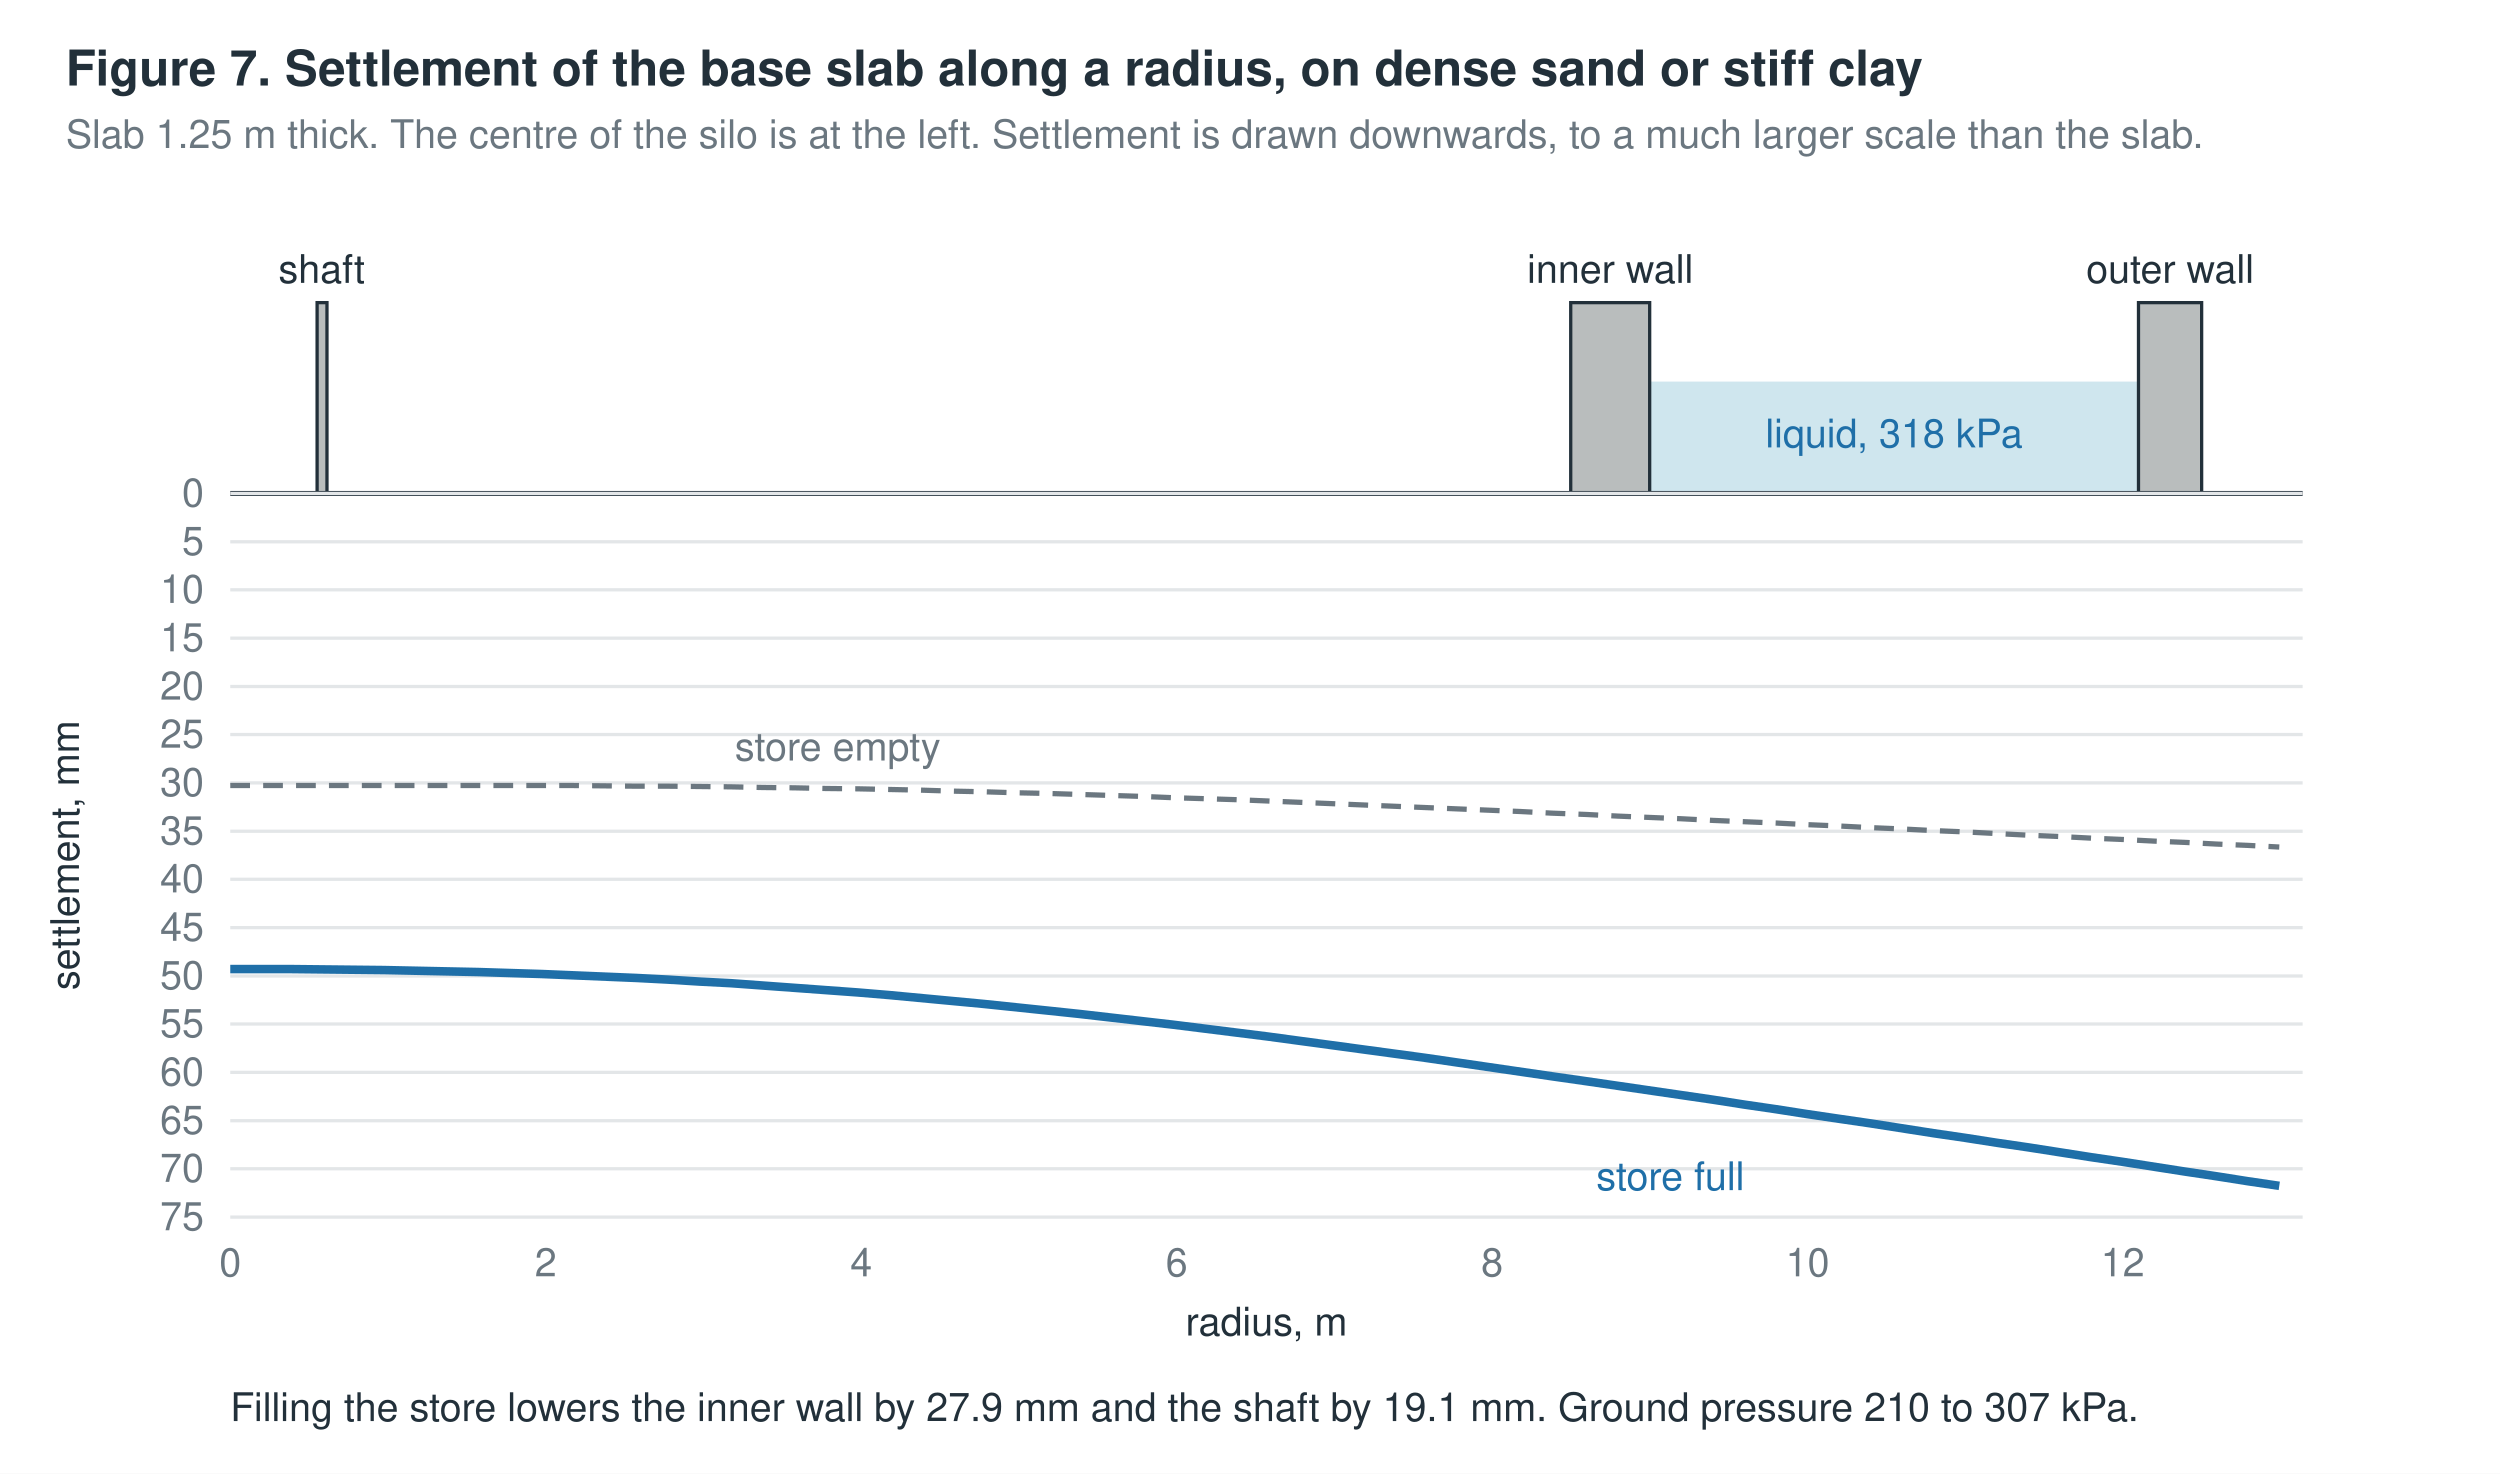
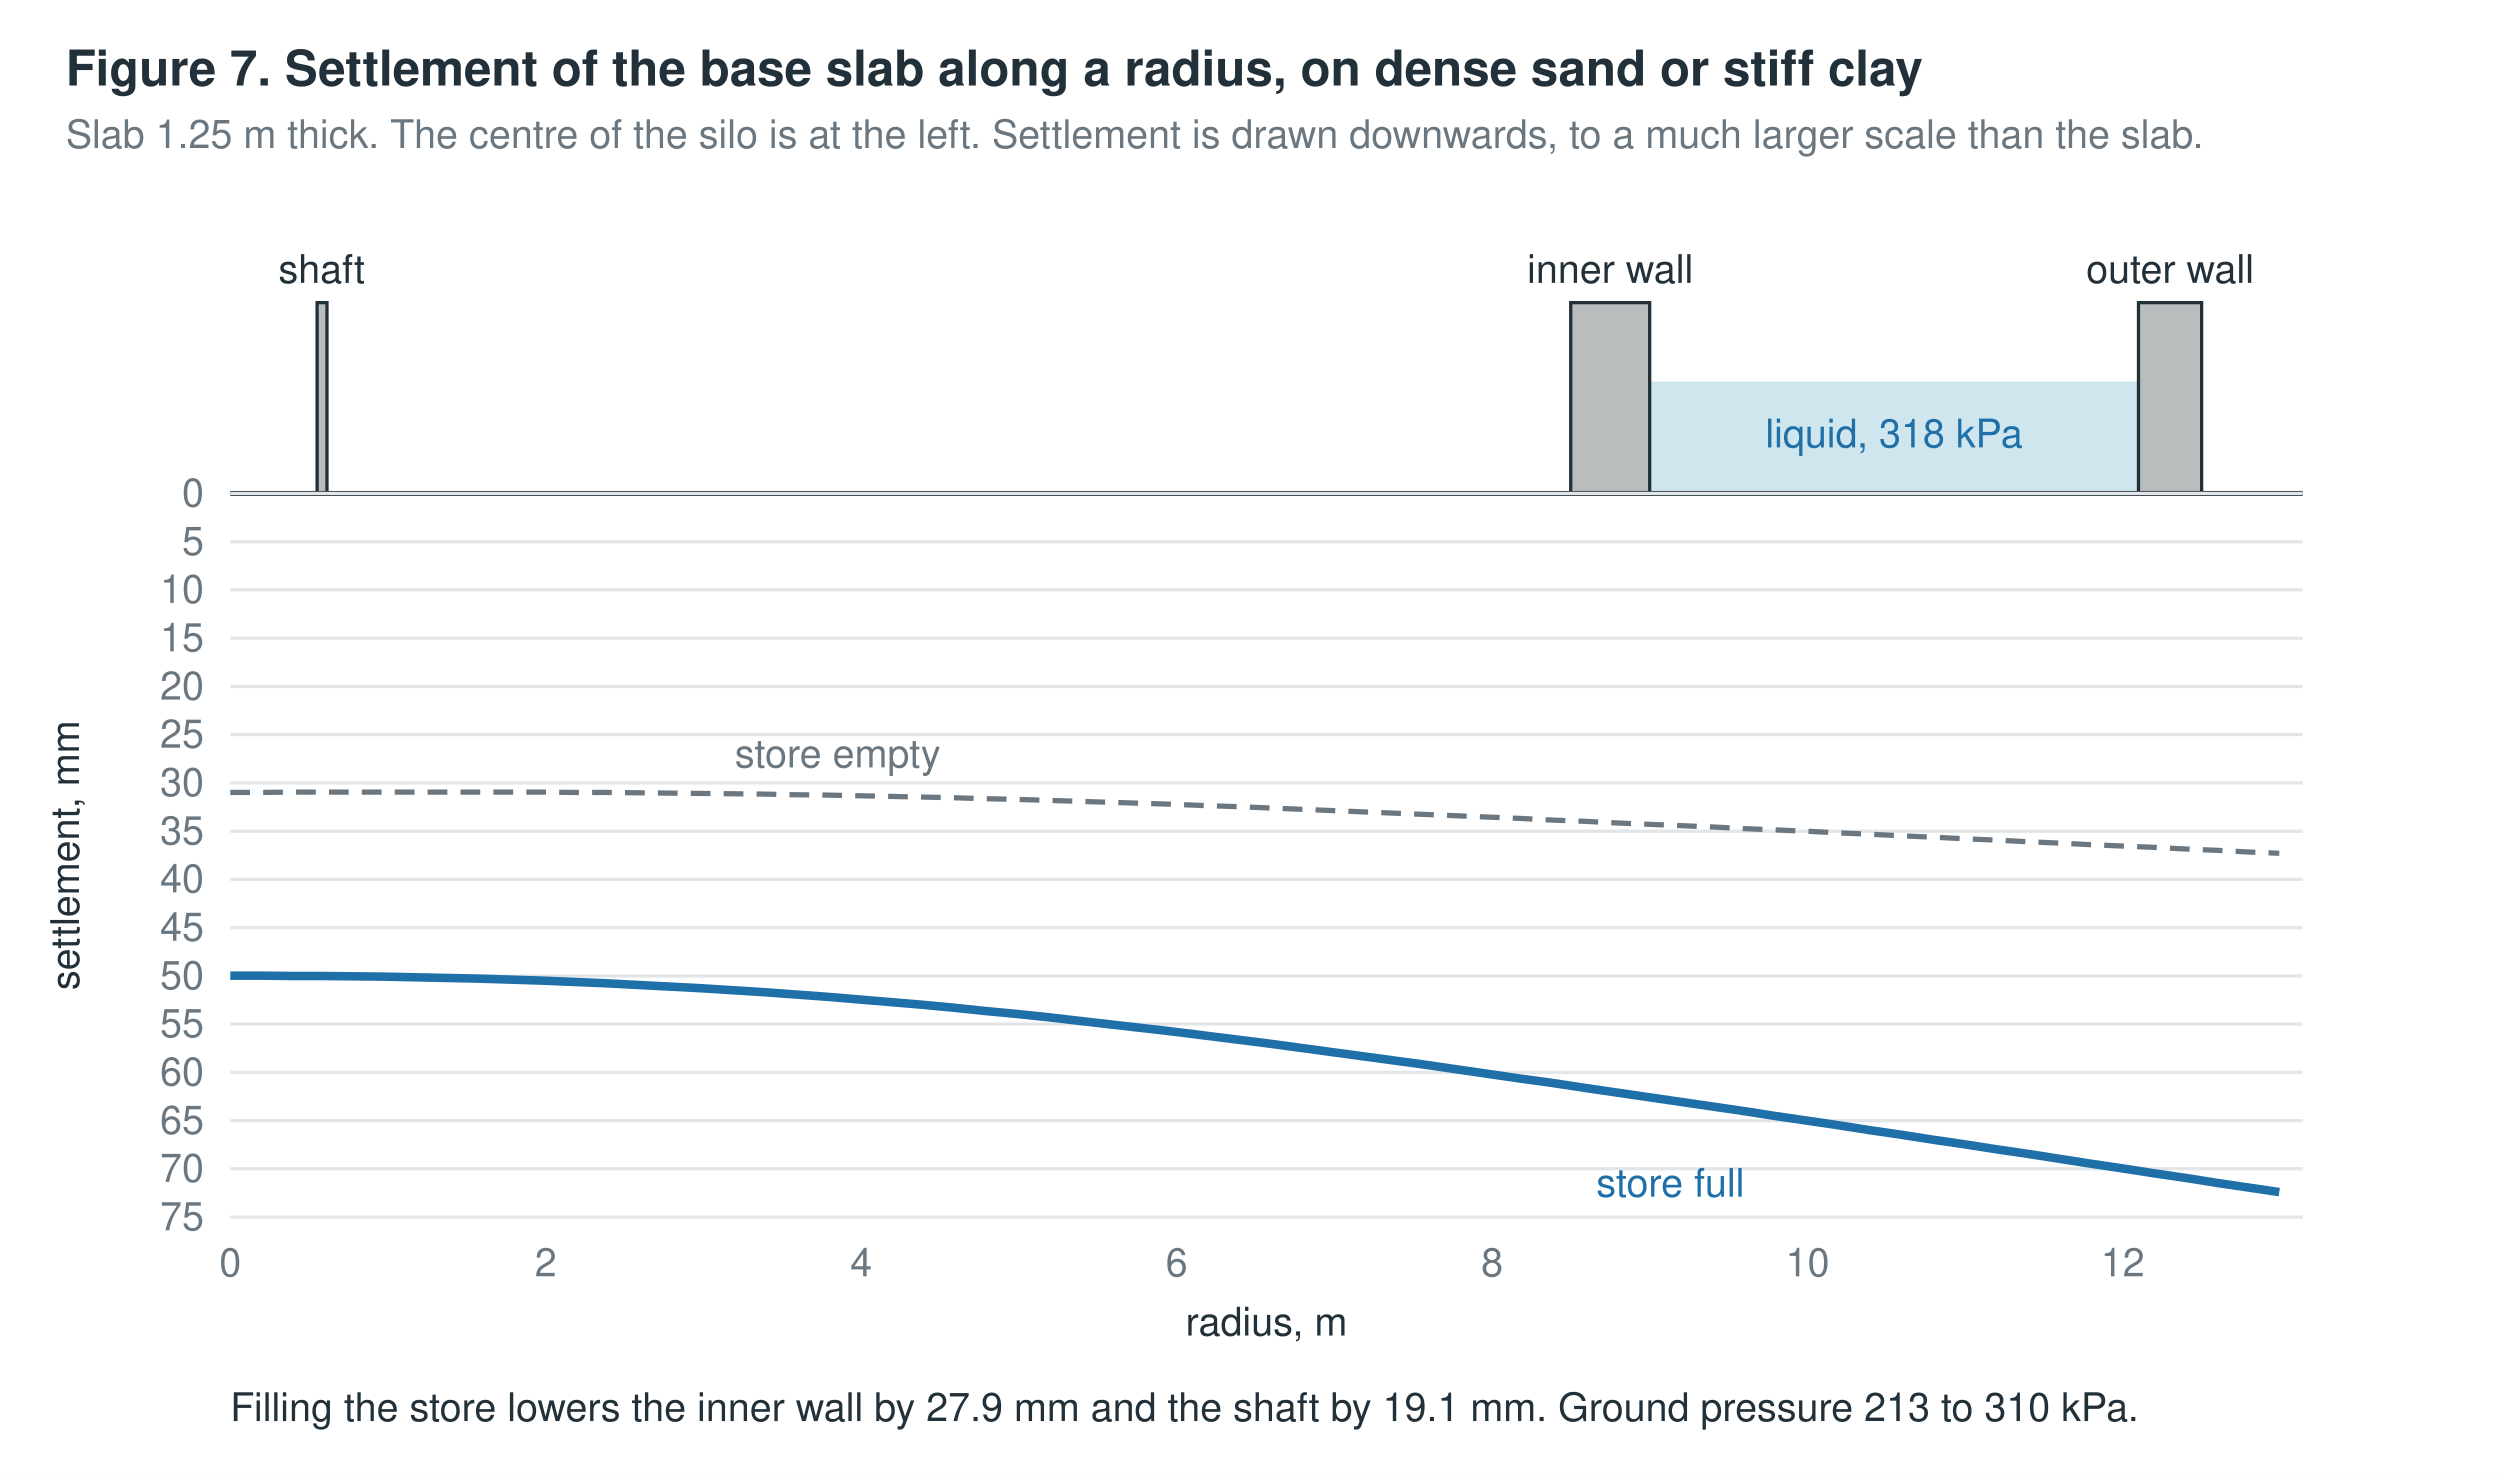
<svg xmlns="http://www.w3.org/2000/svg" viewBox="0 0 760 448.0" width="760" height="448.0" font-family="Helvetica, Arial, sans-serif" font-size="12">
  <rect width="760" height="448.0" fill="#ffffff" />
  <text x="20" y="26" font-size="15" fill="#22303a" font-weight="bold">Figure 7. Settlement of the base slab along a radius, on dense sand or stiff clay</text>
  <text x="20" y="45" fill="#6b7780">Slab 1.25 m thick. The centre of the silo is at the left. Settlement is drawn downwards, to a much larger scale than the slab.</text>
  <rect x="501.5" y="116.0" width="148.6" height="34" fill="#cfe6ee" />
  <text x="575.8" y="136.0" fill="#1f6fa8" text-anchor="middle">liquid, 318 kPa</text>
  <rect x="477.5" y="92.0" width="24.0" height="58" fill="#b9bdbd" stroke="#22303a" stroke-width="1" />
  <text x="489.5" y="86.0" fill="#22303a" text-anchor="middle">inner wall</text>
  <rect x="650.1" y="92.0" width="19.2" height="58" fill="#b9bdbd" stroke="#22303a" stroke-width="1" />
  <text x="659.7" y="86.0" fill="#22303a" text-anchor="middle">outer wall</text>
  <rect x="96.4" y="92.0" width="3.0" height="58" fill="#b9bdbd" stroke="#22303a" stroke-width="1" />
  <text x="97.8" y="86.0" fill="#22303a" text-anchor="middle">shaft</text>
  <line x1="70.0" y1="150.0" x2="700.0" y2="150.0" stroke="#22303a" stroke-width="1.5" />
  <line x1="70.0" y1="150.0" x2="700.0" y2="150.0" stroke="#e3e6e8" stroke-width="1" />
  <text x="62.0" y="154.0" fill="#6b7780" text-anchor="end">0</text>
  <line x1="70.0" y1="164.7" x2="700.0" y2="164.7" stroke="#e3e6e8" stroke-width="1" />
  <text x="62.0" y="168.7" fill="#6b7780" text-anchor="end">5</text>
  <line x1="70.0" y1="179.3" x2="700.0" y2="179.3" stroke="#e3e6e8" stroke-width="1" />
  <text x="62.0" y="183.3" fill="#6b7780" text-anchor="end">10</text>
  <line x1="70.0" y1="194.0" x2="700.0" y2="194.0" stroke="#e3e6e8" stroke-width="1" />
  <text x="62.0" y="198.0" fill="#6b7780" text-anchor="end">15</text>
  <line x1="70.0" y1="208.7" x2="700.0" y2="208.7" stroke="#e3e6e8" stroke-width="1" />
  <text x="62.0" y="212.7" fill="#6b7780" text-anchor="end">20</text>
  <line x1="70.0" y1="223.3" x2="700.0" y2="223.3" stroke="#e3e6e8" stroke-width="1" />
  <text x="62.0" y="227.3" fill="#6b7780" text-anchor="end">25</text>
  <line x1="70.0" y1="238.0" x2="700.0" y2="238.0" stroke="#e3e6e8" stroke-width="1" />
  <text x="62.0" y="242.0" fill="#6b7780" text-anchor="end">30</text>
  <line x1="70.0" y1="252.7" x2="700.0" y2="252.7" stroke="#e3e6e8" stroke-width="1" />
  <text x="62.0" y="256.7" fill="#6b7780" text-anchor="end">35</text>
  <line x1="70.0" y1="267.3" x2="700.0" y2="267.3" stroke="#e3e6e8" stroke-width="1" />
  <text x="62.0" y="271.3" fill="#6b7780" text-anchor="end">40</text>
  <line x1="70.0" y1="282.0" x2="700.0" y2="282.0" stroke="#e3e6e8" stroke-width="1" />
  <text x="62.0" y="286.0" fill="#6b7780" text-anchor="end">45</text>
  <line x1="70.0" y1="296.7" x2="700.0" y2="296.7" stroke="#e3e6e8" stroke-width="1" />
  <text x="62.0" y="300.7" fill="#6b7780" text-anchor="end">50</text>
  <line x1="70.0" y1="311.3" x2="700.0" y2="311.3" stroke="#e3e6e8" stroke-width="1" />
  <text x="62.0" y="315.3" fill="#6b7780" text-anchor="end">55</text>
  <line x1="70.0" y1="326.0" x2="700.0" y2="326.0" stroke="#e3e6e8" stroke-width="1" />
  <text x="62.0" y="330.0" fill="#6b7780" text-anchor="end">60</text>
  <line x1="70.0" y1="340.7" x2="700.0" y2="340.7" stroke="#e3e6e8" stroke-width="1" />
  <text x="62.0" y="344.7" fill="#6b7780" text-anchor="end">65</text>
  <line x1="70.0" y1="355.3" x2="700.0" y2="355.3" stroke="#e3e6e8" stroke-width="1" />
  <text x="62.0" y="359.3" fill="#6b7780" text-anchor="end">70</text>
  <line x1="70.0" y1="370.0" x2="700.0" y2="370.0" stroke="#e3e6e8" stroke-width="1" />
  <text x="62.0" y="374.0" fill="#6b7780" text-anchor="end">75</text>
  <text x="24" y="260.0" fill="#22303a" text-anchor="middle" transform="rotate(-90 24 260.0)">settlement, mm</text>
  <text x="70.0" y="388.0" fill="#6b7780" text-anchor="middle">0</text>
  <text x="165.9" y="388.0" fill="#6b7780" text-anchor="middle">2</text>
  <text x="261.8" y="388.0" fill="#6b7780" text-anchor="middle">4</text>
  <text x="357.7" y="388.0" fill="#6b7780" text-anchor="middle">6</text>
  <text x="453.6" y="388.0" fill="#6b7780" text-anchor="middle">8</text>
  <text x="549.5" y="388.0" fill="#6b7780" text-anchor="middle">10</text>
  <text x="645.3" y="388.0" fill="#6b7780" text-anchor="middle">12</text>
  <text x="385.0" y="406.0" fill="#22303a" text-anchor="middle">radius, m</text>
-   <polyline points="70.0,238.8 79.3,238.8 88.5,238.8 97.8,238.8 107.3,238.8 116.8,238.8 126.3,238.8 135.9,238.8 145.5,238.8 155.1,238.8 164.7,238.8 174.3,238.8 183.9,238.9 193.5,239.0 203.1,239.0 212.7,239.1 222.3,239.2 231.9,239.4 241.5,239.5 251.1,239.7 260.7,239.8 270.3,240.0 279.9,240.2 289.5,240.5 299.1,240.7 308.7,241.0 318.3,241.2 327.8,241.5 337.4,241.8 347.0,242.1 356.6,242.5 366.2,242.8 375.8,243.1 385.4,243.5 395.0,243.9 404.6,244.3 414.2,244.7 423.8,245.1 433.4,245.5 443.0,245.9 452.6,246.3 462.2,246.7 471.8,247.2 482.3,247.6 491.9,248.1 501.5,248.5 511.1,248.9 520.7,249.4 530.3,249.8 539.9,250.2 549.5,250.7 559.0,251.1 568.6,251.6 578.2,252.0 587.8,252.5 597.4,252.9 607.0,253.4 616.6,253.9 626.2,254.3 635.8,254.8 645.3,255.2 654.9,255.7 664.5,256.1 673.9,256.6 683.4,257.0 692.9,257.5" fill="none" stroke="#6b7780" stroke-width="1.6" stroke-dasharray="6 4" />
-   <polyline points="70.0,294.6 79.3,294.6 88.5,294.6 97.8,294.7 107.3,294.8 116.8,294.9 126.3,295.1 135.9,295.3 145.5,295.5 155.1,295.8 164.7,296.1 174.3,296.5 183.9,296.9 193.5,297.3 203.1,297.8 212.7,298.4 222.3,298.9 231.9,299.6 241.5,300.3 251.1,301.0 260.7,301.7 270.3,302.5 279.9,303.4 289.5,304.3 299.1,305.2 308.7,306.2 318.3,307.2 327.8,308.2 337.4,309.3 347.0,310.4 356.6,311.5 366.2,312.7 375.8,313.9 385.4,315.1 395.0,316.4 404.6,317.7 414.2,319.0 423.8,320.3 433.4,321.6 443.0,323.0 452.6,324.4 462.2,325.8 471.8,327.2 482.3,328.7 491.9,330.1 501.5,331.5 511.1,332.9 520.7,334.3 530.3,335.8 539.9,337.2 549.5,338.7 559.0,340.1 568.6,341.5 578.2,343.0 587.8,344.5 597.4,345.9 607.0,347.4 616.6,348.8 626.2,350.3 635.8,351.8 645.3,353.2 654.9,354.7 664.5,356.2 673.9,357.6 683.4,359.1 692.9,360.5" fill="none" stroke="#1f6fa8" stroke-width="2.6" />
-   <text x="223.4" y="231.2" fill="#6b7780">store empty</text>
-   <text x="530.3" y="361.8" fill="#1f6fa8" text-anchor="end">store full</text>
-   <text x="70.0" y="432.0" fill="#22303a">Filling the store lowers the inner wall by 27.9 mm and the shaft by 19.1 mm. Ground pressure 210 to 307 kPa.</text>
+   <polyline points="70.0,240.9 79.3,240.9 88.5,240.8 97.8,240.8 107.3,240.8 116.8,240.8 126.3,240.8 135.9,240.8 145.5,240.8 155.1,240.8 164.7,240.8 174.3,240.9 183.9,240.9 193.5,241.0 203.1,241.1 212.7,241.2 222.3,241.3 231.9,241.4 241.5,241.6 251.1,241.7 260.7,241.9 270.3,242.1 279.9,242.3 289.5,242.5 299.1,242.8 308.7,243.0 318.3,243.3 327.8,243.6 337.4,243.9 347.0,244.2 356.6,244.5 366.2,244.9 375.8,245.2 385.4,245.6 395.0,246.0 404.6,246.4 414.2,246.8 423.8,247.2 433.4,247.6 443.0,248.0 452.6,248.4 462.2,248.8 471.8,249.3 482.3,249.7 491.9,250.2 501.5,250.6 511.1,251.0 520.7,251.4 530.3,251.9 539.9,252.3 549.5,252.7 559.0,253.2 568.6,253.6 578.2,254.1 587.8,254.5 597.4,255.0 607.0,255.4 616.6,255.9 626.2,256.3 635.8,256.8 645.3,257.2 654.9,257.6 664.5,258.1 673.9,258.5 683.4,259.0 692.9,259.4" fill="none" stroke="#6b7780" stroke-width="1.6" stroke-dasharray="6 4" />
+   <polyline points="70.0,296.6 79.3,296.6 88.5,296.7 97.8,296.7 107.3,296.8 116.8,296.9 126.3,297.1 135.9,297.3 145.5,297.5 155.1,297.8 164.7,298.1 174.3,298.5 183.9,298.9 193.5,299.4 203.1,299.9 212.7,300.4 222.3,301.0 231.9,301.6 241.5,302.3 251.1,303.0 260.7,303.8 270.3,304.6 279.9,305.4 289.5,306.3 299.1,307.3 308.7,308.2 318.3,309.2 327.8,310.3 337.4,311.4 347.0,312.5 356.6,313.6 366.2,314.8 375.8,316.0 385.4,317.2 395.0,318.5 404.6,319.8 414.2,321.1 423.8,322.4 433.4,323.7 443.0,325.1 452.6,326.5 462.2,327.9 471.8,329.2 482.3,330.8 491.9,332.2 501.5,333.6 511.1,335.0 520.7,336.4 530.3,337.8 539.9,339.3 549.5,340.7 559.0,342.1 568.6,343.6 578.2,345.0 587.8,346.5 597.4,347.9 607.0,349.4 616.6,350.8 626.2,352.3 635.8,353.8 645.3,355.2 654.9,356.7 664.5,358.1 673.9,359.6 683.4,361.0 692.9,362.4" fill="none" stroke="#1f6fa8" stroke-width="2.6" />
+   <text x="223.4" y="233.3" fill="#6b7780">store empty</text>
+   <text x="530.3" y="363.8" fill="#1f6fa8" text-anchor="end">store full</text>
+   <text x="70.0" y="432.0" fill="#22303a">Filling the store lowers the inner wall by 27.9 mm and the shaft by 19.1 mm. Ground pressure 213 to 310 kPa.</text>
</svg>
